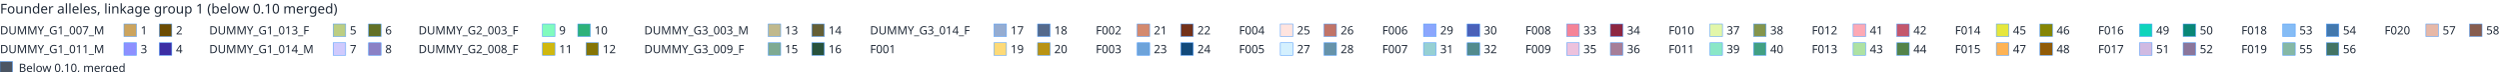
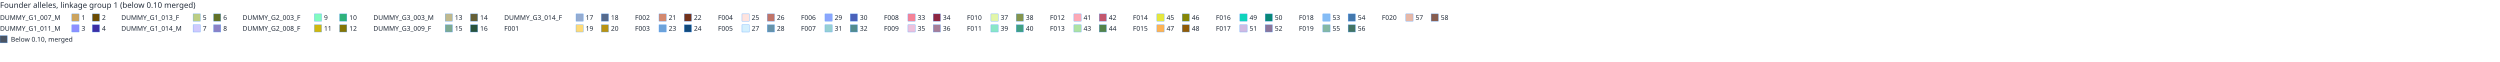
- <svg xmlns="http://www.w3.org/2000/svg" font-family="Noto Sans, sans-serif" font-size="11">
+ <svg xmlns="http://www.w3.org/2000/svg" width="4138.2" height="101" font-family="Noto Sans, sans-serif" font-size="11">
  <defs />
  <g class="legend founder-alleles">
    <text class="legend-title" x="0" y="13" fill="#1F2937" font-size="13">Founder alleles, linkage group 1 (below 0.10 merged)</text>
    <g class="legend-row" data-founder="DUMMY_G1_007_M">
      <text class="legend founder" x="0" y="33" fill="#1F2937">DUMMY_G1_007_M</text>
-       <rect class="legend-swatch" x="118.88" y="23" width="12" height="12" fill="#CCA45E" stroke="#4f9cf9" stroke-width="0.5" data-allele="1" />
+       <rect class="legend-swatch" x="118.88" y="23" width="12" height="12" fill="#CCA45E" stroke="#4f9cf9" stroke-width="0.5" data-allele="1" data-slot="0" />
      <text class="legend allele" x="134.88" y="33" fill="#1F2937">1</text>
-       <rect class="legend-swatch" x="152.8" y="23" width="12" height="12" fill="#6C4C02" stroke="#4f9cf9" stroke-width="0.5" data-allele="2" />
+       <rect class="legend-swatch" x="152.8" y="23" width="12" height="12" fill="#6C4C02" stroke="#4f9cf9" stroke-width="0.5" data-allele="2" data-slot="1" />
      <text class="legend allele" x="168.8" y="33" fill="#1F2937">2</text>
    </g>
    <g class="legend-row" data-founder="DUMMY_G1_011_M">
      <text class="legend founder" x="0" y="51" fill="#1F2937">DUMMY_G1_011_M</text>
-       <rect class="legend-swatch" x="118.88" y="41" width="12" height="12" fill="#8D90FF" stroke="#4f9cf9" stroke-width="0.5" data-allele="3" />
+       <rect class="legend-swatch" x="118.88" y="41" width="12" height="12" fill="#8D90FF" stroke="#4f9cf9" stroke-width="0.5" data-allele="3" data-slot="0" />
      <text class="legend allele" x="134.88" y="51" fill="#1F2937">3</text>
-       <rect class="legend-swatch" x="152.8" y="41" width="12" height="12" fill="#3C2EA4" stroke="#4f9cf9" stroke-width="0.5" data-allele="4" />
+       <rect class="legend-swatch" x="152.8" y="41" width="12" height="12" fill="#3C2EA4" stroke="#4f9cf9" stroke-width="0.5" data-allele="4" data-slot="1" />
      <text class="legend allele" x="168.8" y="51" fill="#1F2937">4</text>
    </g>
    <g class="legend-row" data-founder="DUMMY_G1_013_F">
      <text class="legend founder" x="200.72" y="33" fill="#1F2937">DUMMY_G1_013_F</text>
-       <rect class="legend-swatch" x="319.6" y="23" width="12" height="12" fill="#BCCE83" stroke="#4f9cf9" stroke-width="0.5" data-allele="5" />
+       <rect class="legend-swatch" x="319.6" y="23" width="12" height="12" fill="#BCCE83" stroke="#4f9cf9" stroke-width="0.5" data-allele="5" data-slot="0" />
      <text class="legend allele" x="335.6" y="33" fill="#1F2937">5</text>
-       <rect class="legend-swatch" x="353.52" y="23" width="12" height="12" fill="#627127" stroke="#4f9cf9" stroke-width="0.5" data-allele="6" />
+       <rect class="legend-swatch" x="353.52" y="23" width="12" height="12" fill="#627127" stroke="#4f9cf9" stroke-width="0.5" data-allele="6" data-slot="1" />
      <text class="legend allele" x="369.52" y="33" fill="#1F2937">6</text>
    </g>
    <g class="legend-row" data-founder="DUMMY_G1_014_M">
      <text class="legend founder" x="200.72" y="51" fill="#1F2937">DUMMY_G1_014_M</text>
-       <rect class="legend-swatch" x="319.6" y="41" width="12" height="12" fill="#D0CAFD" stroke="#4f9cf9" stroke-width="0.5" data-allele="7" />
+       <rect class="legend-swatch" x="319.6" y="41" width="12" height="12" fill="#D0CAFD" stroke="#4f9cf9" stroke-width="0.5" data-allele="7" data-slot="0" />
      <text class="legend allele" x="335.6" y="51" fill="#1F2937">7</text>
-       <rect class="legend-swatch" x="353.52" y="41" width="12" height="12" fill="#8B81C5" stroke="#4f9cf9" stroke-width="0.5" data-allele="8" />
+       <rect class="legend-swatch" x="353.52" y="41" width="12" height="12" fill="#8B81C5" stroke="#4f9cf9" stroke-width="0.5" data-allele="8" data-slot="1" />
      <text class="legend allele" x="369.52" y="51" fill="#1F2937">8</text>
    </g>
    <g class="legend-row" data-founder="DUMMY_G2_003_F">
      <text class="legend founder" x="401.44" y="33" fill="#1F2937">DUMMY_G2_003_F</text>
-       <rect class="legend-swatch" x="520.32" y="23" width="12" height="12" fill="#81FBBE" stroke="#4f9cf9" stroke-width="0.5" data-allele="9" />
+       <rect class="legend-swatch" x="520.32" y="23" width="12" height="12" fill="#81FBBE" stroke="#4f9cf9" stroke-width="0.5" data-allele="9" data-slot="0" />
      <text class="legend allele" x="536.32" y="33" fill="#1F2937">9</text>
-       <rect class="legend-swatch" x="554.24" y="23" width="12" height="12" fill="#2EB27A" stroke="#4f9cf9" stroke-width="0.5" data-allele="10" />
-       <text class="legend allele" x="570.24" y="33" fill="#1F2937">10</text>
+       <rect class="legend-swatch" x="562.16" y="23" width="12" height="12" fill="#2EB27A" stroke="#4f9cf9" stroke-width="0.5" data-allele="10" data-slot="1" />
+       <text class="legend allele" x="578.16" y="33" fill="#1F2937">10</text>
    </g>
    <g class="legend-row" data-founder="DUMMY_G2_008_F">
      <text class="legend founder" x="401.44" y="51" fill="#1F2937">DUMMY_G2_008_F</text>
-       <rect class="legend-swatch" x="520.32" y="41" width="12" height="12" fill="#D0B80E" stroke="#4f9cf9" stroke-width="0.5" data-allele="11" />
+       <rect class="legend-swatch" x="520.32" y="41" width="12" height="12" fill="#D0B80E" stroke="#4f9cf9" stroke-width="0.5" data-allele="11" data-slot="0" />
      <text class="legend allele" x="536.32" y="51" fill="#1F2937">11</text>
-       <rect class="legend-swatch" x="562.16" y="41" width="12" height="12" fill="#857505" stroke="#4f9cf9" stroke-width="0.5" data-allele="12" />
+       <rect class="legend-swatch" x="562.16" y="41" width="12" height="12" fill="#857505" stroke="#4f9cf9" stroke-width="0.5" data-allele="12" data-slot="1" />
      <text class="legend allele" x="578.16" y="51" fill="#1F2937">12</text>
    </g>
    <g class="legend-row" data-founder="DUMMY_G3_003_M">
      <text class="legend founder" x="618" y="33" fill="#1F2937">DUMMY_G3_003_M</text>
-       <rect class="legend-swatch" x="736.88" y="23" width="12" height="12" fill="#C0B98D" stroke="#4f9cf9" stroke-width="0.5" data-allele="13" />
+       <rect class="legend-swatch" x="736.88" y="23" width="12" height="12" fill="#C0B98D" stroke="#4f9cf9" stroke-width="0.5" data-allele="13" data-slot="0" />
      <text class="legend allele" x="752.88" y="33" fill="#1F2937">13</text>
-       <rect class="legend-swatch" x="778.72" y="23" width="12" height="12" fill="#655F35" stroke="#4f9cf9" stroke-width="0.5" data-allele="14" />
+       <rect class="legend-swatch" x="778.72" y="23" width="12" height="12" fill="#655F35" stroke="#4f9cf9" stroke-width="0.5" data-allele="14" data-slot="1" />
      <text class="legend allele" x="794.72" y="33" fill="#1F2937">14</text>
    </g>
    <g class="legend-row" data-founder="DUMMY_G3_009_F">
      <text class="legend founder" x="618" y="51" fill="#1F2937">DUMMY_G3_009_F</text>
-       <rect class="legend-swatch" x="736.88" y="41" width="12" height="12" fill="#7EAA92" stroke="#4f9cf9" stroke-width="0.5" data-allele="15" />
+       <rect class="legend-swatch" x="736.88" y="41" width="12" height="12" fill="#7EAA92" stroke="#4f9cf9" stroke-width="0.5" data-allele="15" data-slot="0" />
      <text class="legend allele" x="752.88" y="51" fill="#1F2937">15</text>
-       <rect class="legend-swatch" x="778.72" y="41" width="12" height="12" fill="#28523C" stroke="#4f9cf9" stroke-width="0.5" data-allele="16" />
+       <rect class="legend-swatch" x="778.72" y="41" width="12" height="12" fill="#28523C" stroke="#4f9cf9" stroke-width="0.5" data-allele="16" data-slot="1" />
      <text class="legend allele" x="794.72" y="51" fill="#1F2937">16</text>
    </g>
    <g class="legend-row" data-founder="DUMMY_G3_014_F">
      <text class="legend founder" x="834.56" y="33" fill="#1F2937">DUMMY_G3_014_F</text>
-       <rect class="legend-swatch" x="953.44" y="23" width="12" height="12" fill="#95ACD1" stroke="#4f9cf9" stroke-width="0.5" data-allele="17" />
+       <rect class="legend-swatch" x="953.44" y="23" width="12" height="12" fill="#95ACD1" stroke="#4f9cf9" stroke-width="0.5" data-allele="17" data-slot="0" />
      <text class="legend allele" x="969.44" y="33" fill="#1F2937">17</text>
-       <rect class="legend-swatch" x="995.28" y="23" width="12" height="12" fill="#556A8C" stroke="#4f9cf9" stroke-width="0.5" data-allele="18" />
+       <rect class="legend-swatch" x="995.28" y="23" width="12" height="12" fill="#556A8C" stroke="#4f9cf9" stroke-width="0.5" data-allele="18" data-slot="1" />
      <text class="legend allele" x="1011.28" y="33" fill="#1F2937">18</text>
    </g>
    <g class="legend-row" data-founder="F001">
      <text class="legend founder" x="834.56" y="51" fill="#1F2937">F001</text>
-       <rect class="legend-swatch" x="953.44" y="41" width="12" height="12" fill="#FEDA77" stroke="#4f9cf9" stroke-width="0.5" data-allele="19" />
+       <rect class="legend-swatch" x="953.44" y="41" width="12" height="12" fill="#FEDA77" stroke="#4f9cf9" stroke-width="0.5" data-allele="19" data-slot="0" />
      <text class="legend allele" x="969.44" y="51" fill="#1F2937">19</text>
-       <rect class="legend-swatch" x="995.28" y="41" width="12" height="12" fill="#B99313" stroke="#4f9cf9" stroke-width="0.5" data-allele="20" />
+       <rect class="legend-swatch" x="995.28" y="41" width="12" height="12" fill="#B99313" stroke="#4f9cf9" stroke-width="0.5" data-allele="20" data-slot="1" />
      <text class="legend allele" x="1011.28" y="51" fill="#1F2937">20</text>
    </g>
    <g class="legend-row" data-founder="F002">
      <text class="legend founder" x="1051.12" y="33" fill="#1F2937">F002</text>
-       <rect class="legend-swatch" x="1090.8" y="23" width="12" height="12" fill="#D4896E" stroke="#4f9cf9" stroke-width="0.5" data-allele="21" />
+       <rect class="legend-swatch" x="1090.8" y="23" width="12" height="12" fill="#D4896E" stroke="#4f9cf9" stroke-width="0.5" data-allele="21" data-slot="0" />
      <text class="legend allele" x="1106.8" y="33" fill="#1F2937">21</text>
-       <rect class="legend-swatch" x="1132.64" y="23" width="12" height="12" fill="#733119" stroke="#4f9cf9" stroke-width="0.5" data-allele="22" />
+       <rect class="legend-swatch" x="1132.64" y="23" width="12" height="12" fill="#733119" stroke="#4f9cf9" stroke-width="0.5" data-allele="22" data-slot="1" />
      <text class="legend allele" x="1148.64" y="33" fill="#1F2937">22</text>
    </g>
    <g class="legend-row" data-founder="F003">
      <text class="legend founder" x="1051.12" y="51" fill="#1F2937">F003</text>
-       <rect class="legend-swatch" x="1090.8" y="41" width="12" height="12" fill="#6DA3DA" stroke="#4f9cf9" stroke-width="0.5" data-allele="23" />
+       <rect class="legend-swatch" x="1090.8" y="41" width="12" height="12" fill="#6DA3DA" stroke="#4f9cf9" stroke-width="0.5" data-allele="23" data-slot="0" />
      <text class="legend allele" x="1106.8" y="51" fill="#1F2937">23</text>
-       <rect class="legend-swatch" x="1132.64" y="41" width="12" height="12" fill="#124A7B" stroke="#4f9cf9" stroke-width="0.5" data-allele="24" />
+       <rect class="legend-swatch" x="1132.64" y="41" width="12" height="12" fill="#124A7B" stroke="#4f9cf9" stroke-width="0.5" data-allele="24" data-slot="1" />
      <text class="legend allele" x="1148.64" y="51" fill="#1F2937">24</text>
    </g>
    <g class="legend-row" data-founder="F004">
      <text class="legend founder" x="1188.48" y="33" fill="#1F2937">F004</text>
-       <rect class="legend-swatch" x="1228.16" y="23" width="12" height="12" fill="#FFE4DF" stroke="#4f9cf9" stroke-width="0.5" data-allele="25" />
+       <rect class="legend-swatch" x="1228.16" y="23" width="12" height="12" fill="#FFE4DF" stroke="#4f9cf9" stroke-width="0.5" data-allele="25" data-slot="0" />
      <text class="legend allele" x="1244.16" y="33" fill="#1F2937">25</text>
-       <rect class="legend-swatch" x="1270" y="23" width="12" height="12" fill="#C17468" stroke="#4f9cf9" stroke-width="0.5" data-allele="26" />
+       <rect class="legend-swatch" x="1270" y="23" width="12" height="12" fill="#C17468" stroke="#4f9cf9" stroke-width="0.5" data-allele="26" data-slot="1" />
      <text class="legend allele" x="1286" y="33" fill="#1F2937">26</text>
    </g>
    <g class="legend-row" data-founder="F005">
      <text class="legend founder" x="1188.48" y="51" fill="#1F2937">F005</text>
-       <rect class="legend-swatch" x="1228.16" y="41" width="12" height="12" fill="#D4F0FE" stroke="#4f9cf9" stroke-width="0.5" data-allele="27" />
+       <rect class="legend-swatch" x="1228.16" y="41" width="12" height="12" fill="#D4F0FE" stroke="#4f9cf9" stroke-width="0.5" data-allele="27" data-slot="0" />
      <text class="legend allele" x="1244.16" y="51" fill="#1F2937">27</text>
-       <rect class="legend-swatch" x="1270" y="41" width="12" height="12" fill="#6693AA" stroke="#4f9cf9" stroke-width="0.5" data-allele="28" />
+       <rect class="legend-swatch" x="1270" y="41" width="12" height="12" fill="#6693AA" stroke="#4f9cf9" stroke-width="0.5" data-allele="28" data-slot="1" />
      <text class="legend allele" x="1286" y="51" fill="#1F2937">28</text>
    </g>
    <g class="legend-row" data-founder="F006">
      <text class="legend founder" x="1325.84" y="33" fill="#1F2937">F006</text>
-       <rect class="legend-swatch" x="1365.52" y="23" width="12" height="12" fill="#8BA6FD" stroke="#4f9cf9" stroke-width="0.5" data-allele="29" />
+       <rect class="legend-swatch" x="1365.52" y="23" width="12" height="12" fill="#8BA6FD" stroke="#4f9cf9" stroke-width="0.5" data-allele="29" data-slot="0" />
      <text class="legend allele" x="1381.52" y="33" fill="#1F2937">29</text>
-       <rect class="legend-swatch" x="1407.36" y="23" width="12" height="12" fill="#4A61B9" stroke="#4f9cf9" stroke-width="0.5" data-allele="30" />
+       <rect class="legend-swatch" x="1407.36" y="23" width="12" height="12" fill="#4A61B9" stroke="#4f9cf9" stroke-width="0.5" data-allele="30" data-slot="1" />
      <text class="legend allele" x="1423.36" y="33" fill="#1F2937">30</text>
    </g>
    <g class="legend-row" data-founder="F007">
      <text class="legend founder" x="1325.84" y="51" fill="#1F2937">F007</text>
-       <rect class="legend-swatch" x="1365.52" y="41" width="12" height="12" fill="#96D0D3" stroke="#4f9cf9" stroke-width="0.5" data-allele="31" />
+       <rect class="legend-swatch" x="1365.52" y="41" width="12" height="12" fill="#96D0D3" stroke="#4f9cf9" stroke-width="0.5" data-allele="31" data-slot="0" />
      <text class="legend allele" x="1381.52" y="51" fill="#1F2937">31</text>
-       <rect class="legend-swatch" x="1407.36" y="41" width="12" height="12" fill="#528B8E" stroke="#4f9cf9" stroke-width="0.5" data-allele="32" />
+       <rect class="legend-swatch" x="1407.36" y="41" width="12" height="12" fill="#528B8E" stroke="#4f9cf9" stroke-width="0.5" data-allele="32" data-slot="1" />
      <text class="legend allele" x="1423.36" y="51" fill="#1F2937">32</text>
    </g>
    <g class="legend-row" data-founder="F008">
      <text class="legend founder" x="1463.2" y="33" fill="#1F2937">F008</text>
-       <rect class="legend-swatch" x="1502.88" y="23" width="12" height="12" fill="#F58397" stroke="#4f9cf9" stroke-width="0.5" data-allele="33" />
+       <rect class="legend-swatch" x="1502.88" y="23" width="12" height="12" fill="#F58397" stroke="#4f9cf9" stroke-width="0.5" data-allele="33" data-slot="0" />
      <text class="legend allele" x="1518.88" y="33" fill="#1F2937">33</text>
-       <rect class="legend-swatch" x="1544.72" y="23" width="12" height="12" fill="#8E2641" stroke="#4f9cf9" stroke-width="0.5" data-allele="34" />
+       <rect class="legend-swatch" x="1544.72" y="23" width="12" height="12" fill="#8E2641" stroke="#4f9cf9" stroke-width="0.5" data-allele="34" data-slot="1" />
      <text class="legend allele" x="1560.72" y="33" fill="#1F2937">34</text>
    </g>
    <g class="legend-row" data-founder="F009">
      <text class="legend founder" x="1463.2" y="51" fill="#1F2937">F009</text>
-       <rect class="legend-swatch" x="1502.88" y="41" width="12" height="12" fill="#EDC2DD" stroke="#4f9cf9" stroke-width="0.5" data-allele="35" />
+       <rect class="legend-swatch" x="1502.88" y="41" width="12" height="12" fill="#EDC2DD" stroke="#4f9cf9" stroke-width="0.5" data-allele="35" data-slot="0" />
      <text class="legend allele" x="1518.88" y="51" fill="#1F2937">35</text>
-       <rect class="legend-swatch" x="1544.72" y="41" width="12" height="12" fill="#A67E98" stroke="#4f9cf9" stroke-width="0.5" data-allele="36" />
+       <rect class="legend-swatch" x="1544.72" y="41" width="12" height="12" fill="#A67E98" stroke="#4f9cf9" stroke-width="0.5" data-allele="36" data-slot="1" />
      <text class="legend allele" x="1560.72" y="51" fill="#1F2937">36</text>
    </g>
    <g class="legend-row" data-founder="F010">
      <text class="legend founder" x="1600.56" y="33" fill="#1F2937">F010</text>
-       <rect class="legend-swatch" x="1640.24" y="23" width="12" height="12" fill="#E2F6A9" stroke="#4f9cf9" stroke-width="0.5" data-allele="37" />
+       <rect class="legend-swatch" x="1640.24" y="23" width="12" height="12" fill="#E2F6A9" stroke="#4f9cf9" stroke-width="0.5" data-allele="37" data-slot="0" />
      <text class="legend allele" x="1656.24" y="33" fill="#1F2937">37</text>
-       <rect class="legend-swatch" x="1682.08" y="23" width="12" height="12" fill="#84954C" stroke="#4f9cf9" stroke-width="0.5" data-allele="38" />
+       <rect class="legend-swatch" x="1682.08" y="23" width="12" height="12" fill="#84954C" stroke="#4f9cf9" stroke-width="0.5" data-allele="38" data-slot="1" />
      <text class="legend allele" x="1698.08" y="33" fill="#1F2937">38</text>
    </g>
    <g class="legend-row" data-founder="F011">
      <text class="legend founder" x="1600.56" y="51" fill="#1F2937">F011</text>
-       <rect class="legend-swatch" x="1640.24" y="41" width="12" height="12" fill="#8AE7C7" stroke="#4f9cf9" stroke-width="0.5" data-allele="39" />
+       <rect class="legend-swatch" x="1640.24" y="41" width="12" height="12" fill="#8AE7C7" stroke="#4f9cf9" stroke-width="0.5" data-allele="39" data-slot="0" />
      <text class="legend allele" x="1656.24" y="51" fill="#1F2937">39</text>
-       <rect class="legend-swatch" x="1682.08" y="41" width="12" height="12" fill="#41A083" stroke="#4f9cf9" stroke-width="0.5" data-allele="40" />
+       <rect class="legend-swatch" x="1682.08" y="41" width="12" height="12" fill="#41A083" stroke="#4f9cf9" stroke-width="0.5" data-allele="40" data-slot="1" />
      <text class="legend allele" x="1698.08" y="51" fill="#1F2937">40</text>
    </g>
    <g class="legend-row" data-founder="F012">
      <text class="legend founder" x="1737.92" y="33" fill="#1F2937">F012</text>
-       <rect class="legend-swatch" x="1777.6" y="23" width="12" height="12" fill="#FDA9B5" stroke="#4f9cf9" stroke-width="0.5" data-allele="41" />
+       <rect class="legend-swatch" x="1777.6" y="23" width="12" height="12" fill="#FDA9B5" stroke="#4f9cf9" stroke-width="0.5" data-allele="41" data-slot="0" />
      <text class="legend allele" x="1793.6" y="33" fill="#1F2937">41</text>
-       <rect class="legend-swatch" x="1819.44" y="23" width="12" height="12" fill="#C4576D" stroke="#4f9cf9" stroke-width="0.5" data-allele="42" />
+       <rect class="legend-swatch" x="1819.44" y="23" width="12" height="12" fill="#C4576D" stroke="#4f9cf9" stroke-width="0.5" data-allele="42" data-slot="1" />
      <text class="legend allele" x="1835.44" y="33" fill="#1F2937">42</text>
    </g>
    <g class="legend-row" data-founder="F013">
      <text class="legend founder" x="1737.92" y="51" fill="#1F2937">F013</text>
-       <rect class="legend-swatch" x="1777.6" y="41" width="12" height="12" fill="#AEE2A3" stroke="#4f9cf9" stroke-width="0.5" data-allele="43" />
+       <rect class="legend-swatch" x="1777.6" y="41" width="12" height="12" fill="#AEE2A3" stroke="#4f9cf9" stroke-width="0.5" data-allele="43" data-slot="0" />
      <text class="legend allele" x="1793.6" y="51" fill="#1F2937">43</text>
-       <rect class="legend-swatch" x="1819.44" y="41" width="12" height="12" fill="#538349" stroke="#4f9cf9" stroke-width="0.5" data-allele="44" />
+       <rect class="legend-swatch" x="1819.44" y="41" width="12" height="12" fill="#538349" stroke="#4f9cf9" stroke-width="0.5" data-allele="44" data-slot="1" />
      <text class="legend allele" x="1835.44" y="51" fill="#1F2937">44</text>
    </g>
    <g class="legend-row" data-founder="F014">
      <text class="legend founder" x="1875.28" y="33" fill="#1F2937">F014</text>
-       <rect class="legend-swatch" x="1914.96" y="23" width="12" height="12" fill="#E6E73C" stroke="#4f9cf9" stroke-width="0.5" data-allele="45" />
+       <rect class="legend-swatch" x="1914.96" y="23" width="12" height="12" fill="#E6E73C" stroke="#4f9cf9" stroke-width="0.5" data-allele="45" data-slot="0" />
      <text class="legend allele" x="1930.96" y="33" fill="#1F2937">45</text>
-       <rect class="legend-swatch" x="1956.8" y="23" width="12" height="12" fill="#868604" stroke="#4f9cf9" stroke-width="0.5" data-allele="46" />
+       <rect class="legend-swatch" x="1956.8" y="23" width="12" height="12" fill="#868604" stroke="#4f9cf9" stroke-width="0.5" data-allele="46" data-slot="1" />
      <text class="legend allele" x="1972.8" y="33" fill="#1F2937">46</text>
    </g>
    <g class="legend-row" data-founder="F015">
      <text class="legend founder" x="1875.28" y="51" fill="#1F2937">F015</text>
-       <rect class="legend-swatch" x="1914.96" y="41" width="12" height="12" fill="#FEB354" stroke="#4f9cf9" stroke-width="0.5" data-allele="47" />
+       <rect class="legend-swatch" x="1914.96" y="41" width="12" height="12" fill="#FEB354" stroke="#4f9cf9" stroke-width="0.5" data-allele="47" data-slot="0" />
      <text class="legend allele" x="1930.96" y="51" fill="#1F2937">47</text>
-       <rect class="legend-swatch" x="1956.8" y="41" width="12" height="12" fill="#915C08" stroke="#4f9cf9" stroke-width="0.5" data-allele="48" />
+       <rect class="legend-swatch" x="1956.8" y="41" width="12" height="12" fill="#915C08" stroke="#4f9cf9" stroke-width="0.5" data-allele="48" data-slot="1" />
      <text class="legend allele" x="1972.8" y="51" fill="#1F2937">48</text>
    </g>
    <g class="legend-row" data-founder="F016">
      <text class="legend founder" x="2012.64" y="33" fill="#1F2937">F016</text>
-       <rect class="legend-swatch" x="2052.32" y="23" width="12" height="12" fill="#0FD4BB" stroke="#4f9cf9" stroke-width="0.5" data-allele="49" />
+       <rect class="legend-swatch" x="2052.32" y="23" width="12" height="12" fill="#0FD4BB" stroke="#4f9cf9" stroke-width="0.5" data-allele="49" data-slot="0" />
      <text class="legend allele" x="2068.32" y="33" fill="#1F2937">49</text>
-       <rect class="legend-swatch" x="2094.16" y="23" width="12" height="12" fill="#098777" stroke="#4f9cf9" stroke-width="0.5" data-allele="50" />
+       <rect class="legend-swatch" x="2094.16" y="23" width="12" height="12" fill="#098777" stroke="#4f9cf9" stroke-width="0.5" data-allele="50" data-slot="1" />
      <text class="legend allele" x="2110.16" y="33" fill="#1F2937">50</text>
    </g>
    <g class="legend-row" data-founder="F017">
      <text class="legend founder" x="2012.64" y="51" fill="#1F2937">F017</text>
-       <rect class="legend-swatch" x="2052.32" y="41" width="12" height="12" fill="#D0BAE2" stroke="#4f9cf9" stroke-width="0.5" data-allele="51" />
+       <rect class="legend-swatch" x="2052.32" y="41" width="12" height="12" fill="#D0BAE2" stroke="#4f9cf9" stroke-width="0.5" data-allele="51" data-slot="0" />
      <text class="legend allele" x="2068.32" y="51" fill="#1F2937">51</text>
-       <rect class="legend-swatch" x="2094.16" y="41" width="12" height="12" fill="#8B769B" stroke="#4f9cf9" stroke-width="0.5" data-allele="52" />
+       <rect class="legend-swatch" x="2094.16" y="41" width="12" height="12" fill="#8B769B" stroke="#4f9cf9" stroke-width="0.5" data-allele="52" data-slot="1" />
      <text class="legend allele" x="2110.16" y="51" fill="#1F2937">52</text>
    </g>
    <g class="legend-row" data-founder="F018">
      <text class="legend founder" x="2150" y="33" fill="#1F2937">F018</text>
-       <rect class="legend-swatch" x="2189.68" y="23" width="12" height="12" fill="#85BCF5" stroke="#4f9cf9" stroke-width="0.5" data-allele="53" />
+       <rect class="legend-swatch" x="2189.68" y="23" width="12" height="12" fill="#85BCF5" stroke="#4f9cf9" stroke-width="0.5" data-allele="53" data-slot="0" />
      <text class="legend allele" x="2205.68" y="33" fill="#1F2937">53</text>
-       <rect class="legend-swatch" x="2231.52" y="23" width="12" height="12" fill="#4378AD" stroke="#4f9cf9" stroke-width="0.5" data-allele="54" />
+       <rect class="legend-swatch" x="2231.52" y="23" width="12" height="12" fill="#4378AD" stroke="#4f9cf9" stroke-width="0.5" data-allele="54" data-slot="1" />
      <text class="legend allele" x="2247.52" y="33" fill="#1F2937">54</text>
    </g>
    <g class="legend-row" data-founder="F019">
      <text class="legend founder" x="2150" y="51" fill="#1F2937">F019</text>
-       <rect class="legend-swatch" x="2189.68" y="41" width="12" height="12" fill="#85B8A5" stroke="#4f9cf9" stroke-width="0.5" data-allele="55" />
+       <rect class="legend-swatch" x="2189.68" y="41" width="12" height="12" fill="#85B8A5" stroke="#4f9cf9" stroke-width="0.5" data-allele="55" data-slot="0" />
      <text class="legend allele" x="2205.68" y="51" fill="#1F2937">55</text>
-       <rect class="legend-swatch" x="2231.52" y="41" width="12" height="12" fill="#437464" stroke="#4f9cf9" stroke-width="0.5" data-allele="56" />
+       <rect class="legend-swatch" x="2231.52" y="41" width="12" height="12" fill="#437464" stroke="#4f9cf9" stroke-width="0.5" data-allele="56" data-slot="1" />
      <text class="legend allele" x="2247.52" y="51" fill="#1F2937">56</text>
    </g>
    <g class="legend-row" data-founder="F020">
      <text class="legend founder" x="2287.36" y="33" fill="#1F2937">F020</text>
-       <rect class="legend-swatch" x="2327.04" y="23" width="12" height="12" fill="#E7B8A7" stroke="#4f9cf9" stroke-width="0.5" data-allele="57" />
+       <rect class="legend-swatch" x="2327.04" y="23" width="12" height="12" fill="#E7B8A7" stroke="#4f9cf9" stroke-width="0.5" data-allele="57" data-slot="0" />
      <text class="legend allele" x="2343.04" y="33" fill="#1F2937">57</text>
-       <rect class="legend-swatch" x="2368.88" y="23" width="12" height="12" fill="#875D4F" stroke="#4f9cf9" stroke-width="0.5" data-allele="58" />
+       <rect class="legend-swatch" x="2368.88" y="23" width="12" height="12" fill="#875D4F" stroke="#4f9cf9" stroke-width="0.5" data-allele="58" data-slot="1" />
      <text class="legend allele" x="2384.88" y="33" fill="#1F2937">58</text>
    </g>
    <g class="legend-remainder">
      <rect class="legend-swatch" x="0" y="59" width="12" height="12" fill="#4B5563" stroke="#4f9cf9" stroke-width="0.5" />
      <text class="legend" x="18" y="69" fill="#1F2937">Below 0.10, merged</text>
    </g>
  </g>
</svg>
